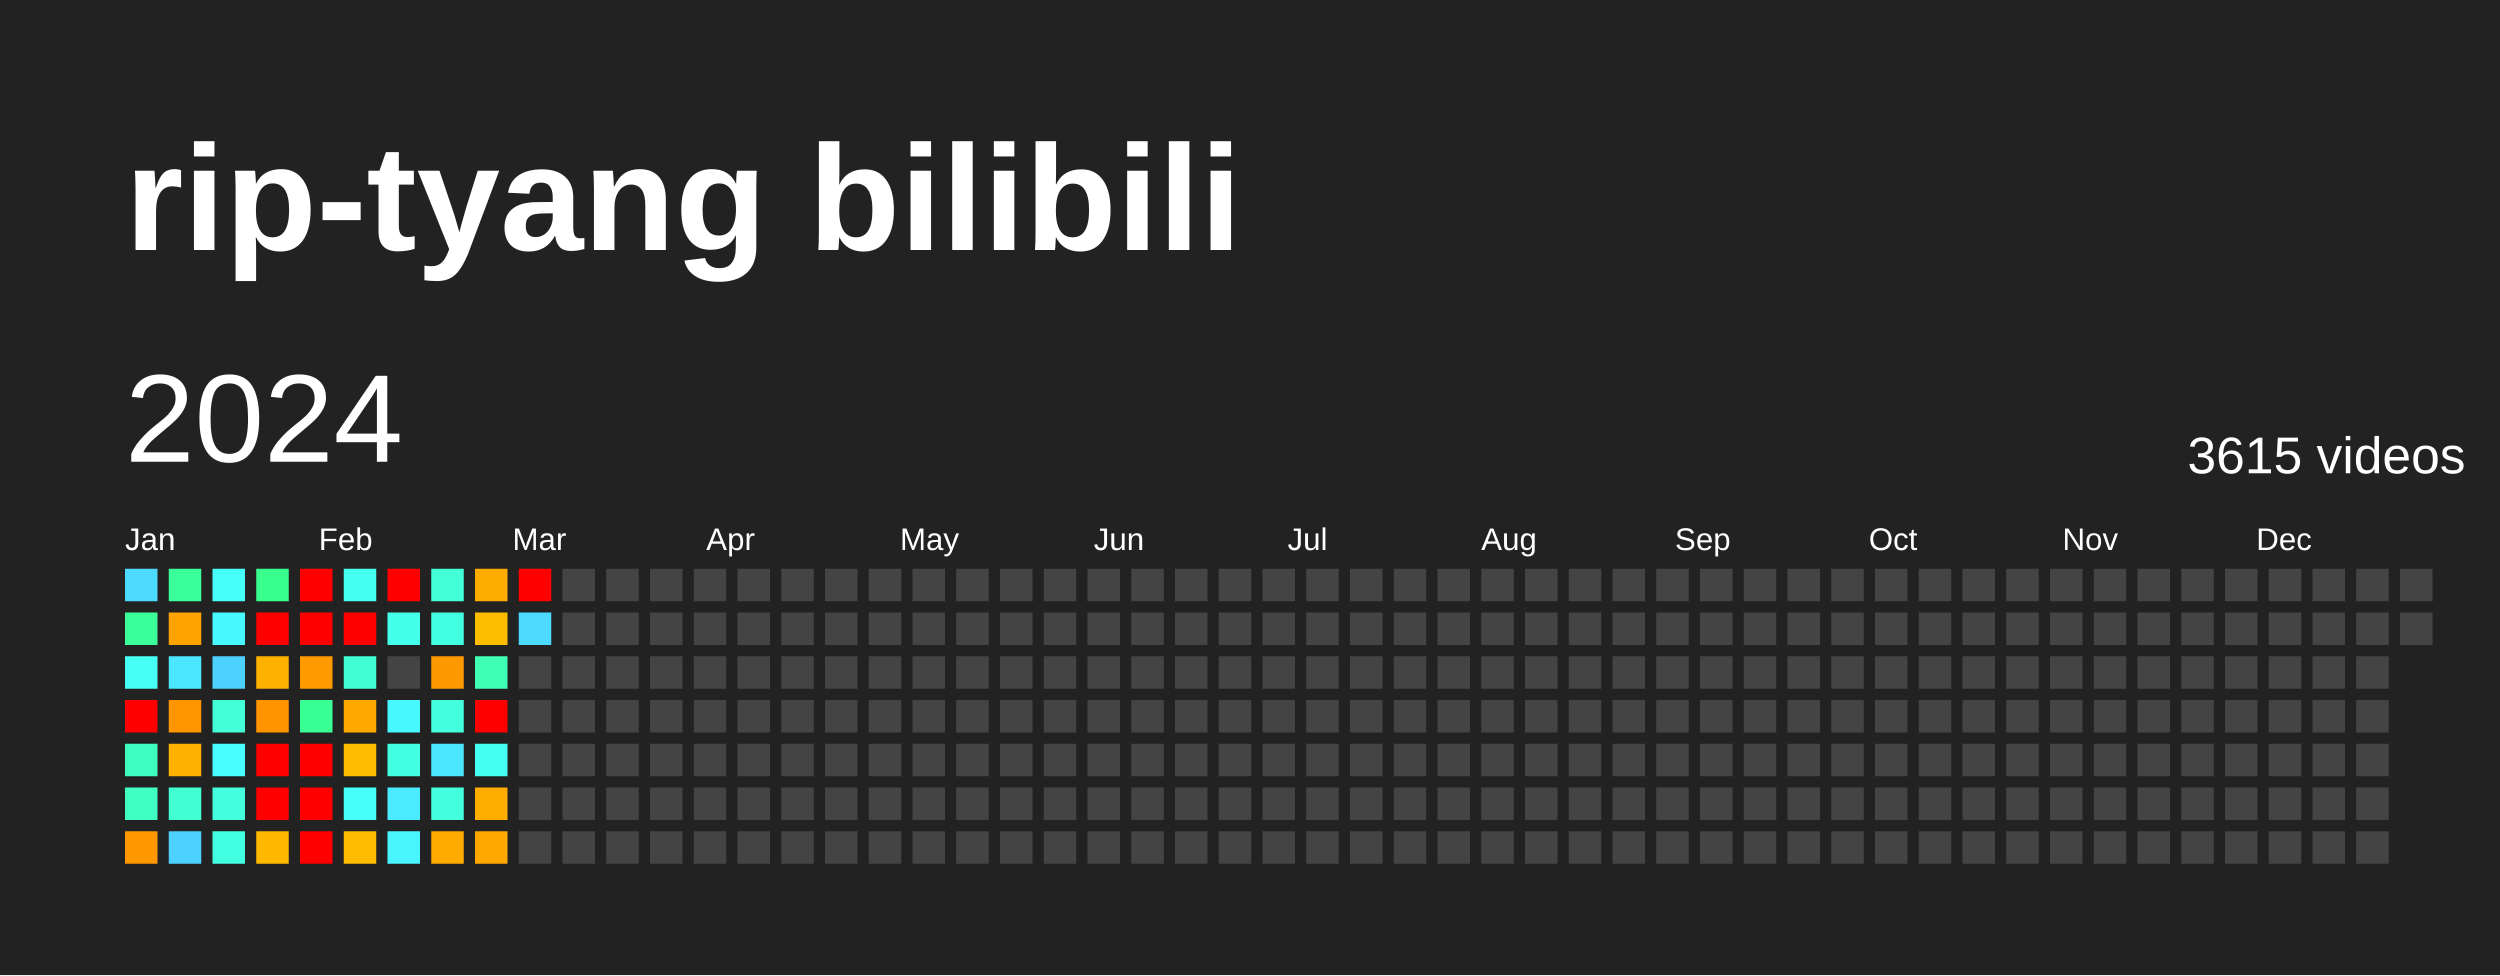
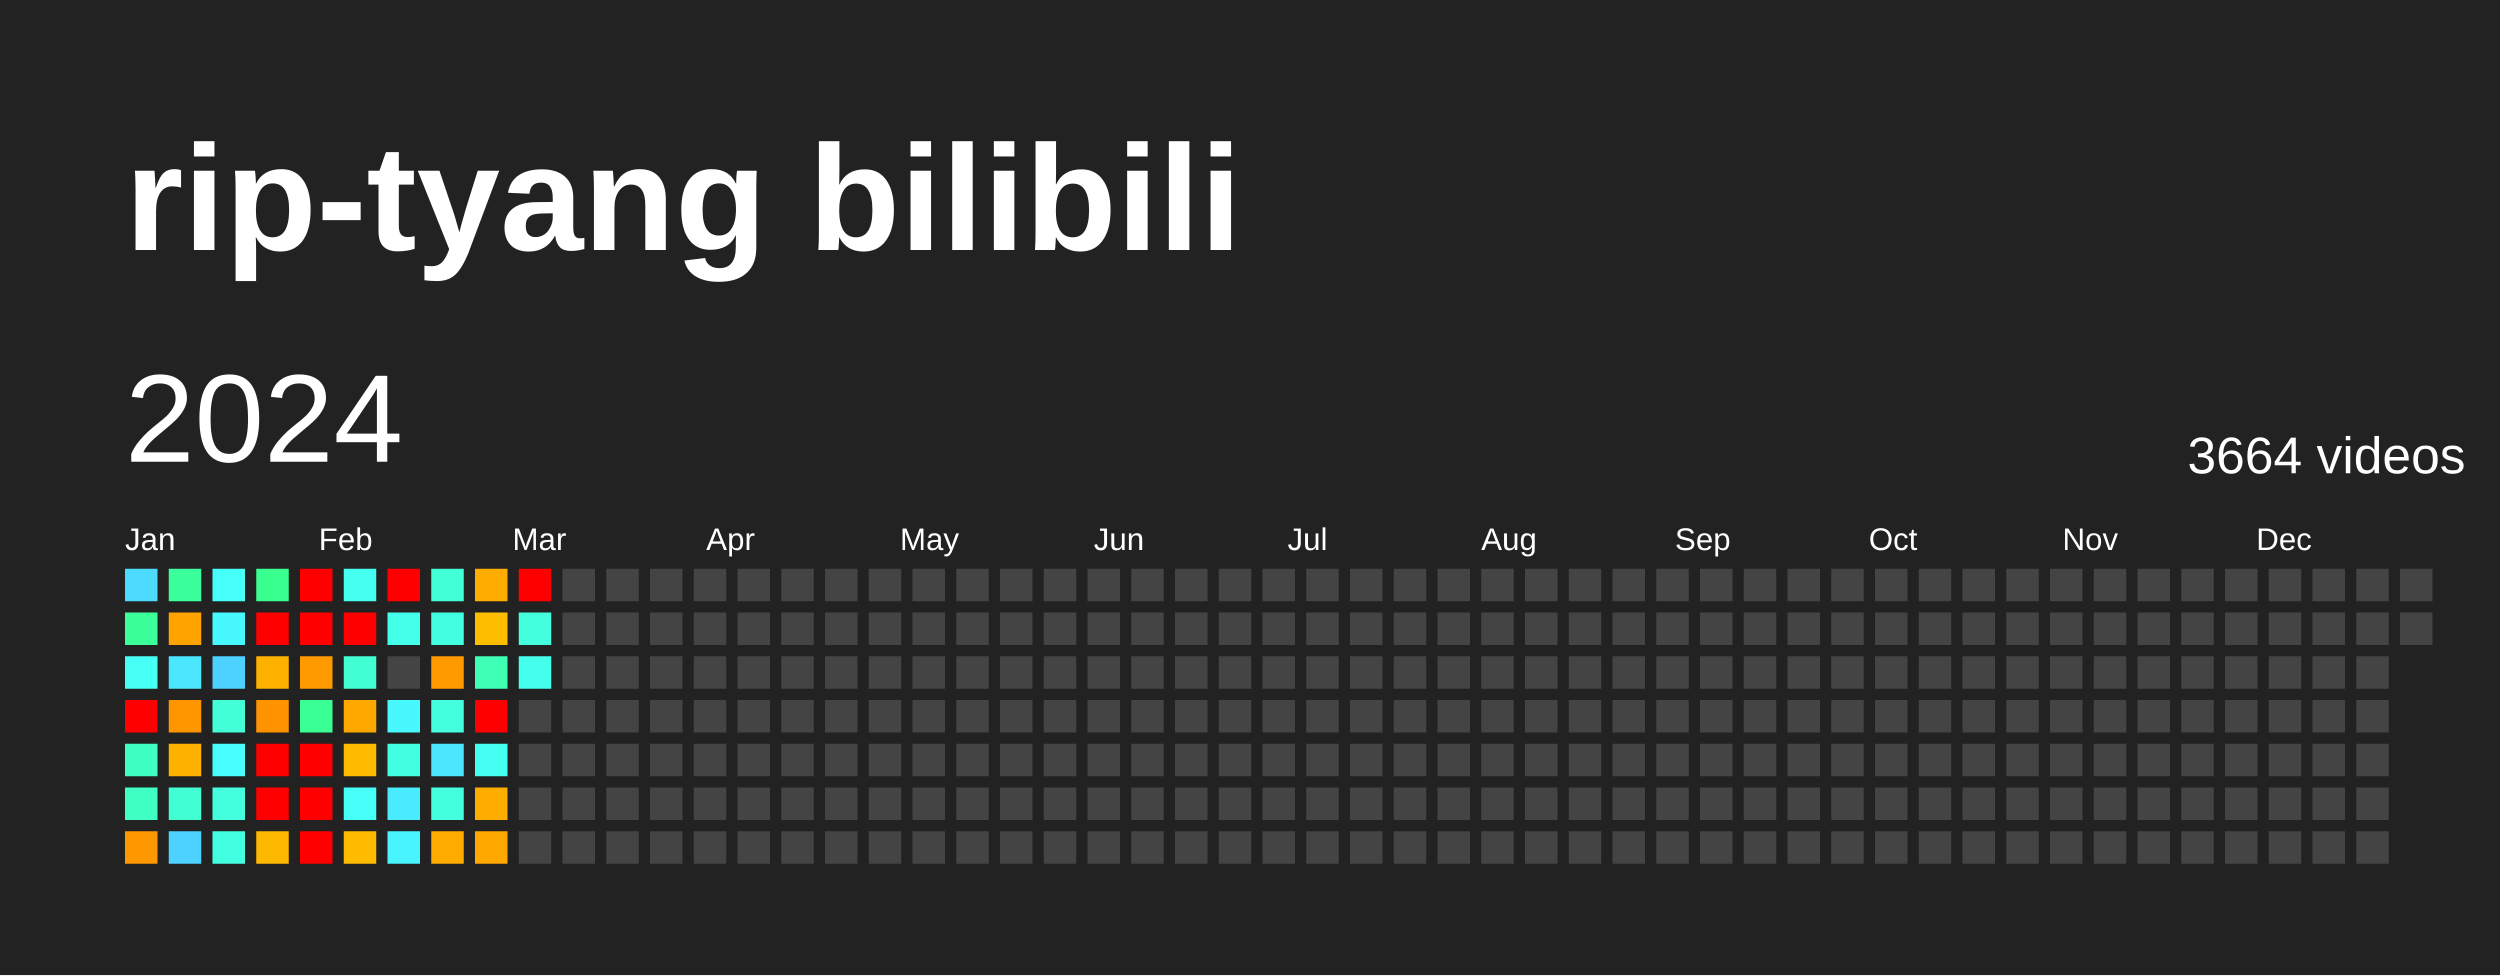
<svg xmlns="http://www.w3.org/2000/svg" baseProfile="full" height="78mm" version="1.1" viewBox="0,0,200,78" width="200mm">
  <defs />
  <rect fill="#222222" height="78" width="200" x="0" y="0" />
  <text fill="#FFFFFF" style="font-size:12px; font-family:Arial; font-weight:bold;" x="10" y="20">rip-tyang bilibili</text>
  <text dominant-baseline="hanging" fill="#FFFFFF" style="font-size:10.0px; font-family:Arial;" x="10" y="30">2024</text>
-   <text dominant-baseline="hanging" fill="#FFFFFF" style="font-size:4.125px; font-family:Arial;" x="175" y="35">3615 videos</text>
+   <text dominant-baseline="hanging" fill="#FFFFFF" style="font-size:4.125px; font-family:Arial;" x="175" y="35">3664 videos</text>
  <text fill="#FFFFFF" style="font-size:2.5px; font-family:Arial" x="10.0" y="44">Jan</text>
  <text fill="#FFFFFF" style="font-size:2.5px; font-family:Arial" x="25.5" y="44">Feb</text>
  <text fill="#FFFFFF" style="font-size:2.5px; font-family:Arial" x="41.0" y="44">Mar</text>
  <text fill="#FFFFFF" style="font-size:2.5px; font-family:Arial" x="56.5" y="44">Apr</text>
  <text fill="#FFFFFF" style="font-size:2.5px; font-family:Arial" x="72.0" y="44">May</text>
  <text fill="#FFFFFF" style="font-size:2.5px; font-family:Arial" x="87.5" y="44">Jun</text>
  <text fill="#FFFFFF" style="font-size:2.5px; font-family:Arial" x="103.0" y="44">Jul</text>
  <text fill="#FFFFFF" style="font-size:2.5px; font-family:Arial" x="118.5" y="44">Aug</text>
  <text fill="#FFFFFF" style="font-size:2.5px; font-family:Arial" x="134.0" y="44">Sep</text>
  <text fill="#FFFFFF" style="font-size:2.5px; font-family:Arial" x="149.5" y="44">Oct</text>
  <text fill="#FFFFFF" style="font-size:2.5px; font-family:Arial" x="165.0" y="44">Nov</text>
  <text fill="#FFFFFF" style="font-size:2.5px; font-family:Arial" x="180.5" y="44">Dec</text>
  <rect fill="#4cdaff" height="2.6" width="2.6" x="10.0" y="45.5" />
  <rect fill="#3bff98" height="2.6" width="2.6" x="10.0" y="49.0" />
  <rect fill="#46fff5" height="2.6" width="2.6" x="10.0" y="52.5" />
  <rect fill="red" height="2.6" width="2.6" x="10.0" y="56.0" />
  <rect fill="#3fffc0" height="2.6" width="2.6" x="10.0" y="59.5" />
  <rect fill="#40ffc3" height="2.6" width="2.6" x="10.0" y="63.0" />
  <rect fill="#ff9800" height="2.6" width="2.6" x="10.0" y="66.5" />
  <rect fill="#3bff9b" height="2.6" width="2.6" x="13.5" y="45.5" />
  <rect fill="#ffa300" height="2.6" width="2.6" x="13.5" y="49.0" />
  <rect fill="#4ae7ff" height="2.6" width="2.6" x="13.5" y="52.5" />
  <rect fill="#ff9600" height="2.6" width="2.6" x="13.5" y="56.0" />
  <rect fill="#ffb100" height="2.6" width="2.6" x="13.5" y="59.5" />
  <rect fill="#41ffd2" height="2.6" width="2.6" x="13.5" y="63.0" />
  <rect fill="#4dd2ff" height="2.6" width="2.6" x="13.5" y="66.5" />
  <rect fill="#46fff8" height="2.6" width="2.6" x="17.0" y="45.5" />
  <rect fill="#48f8ff" height="2.6" width="2.6" x="17.0" y="49.0" />
  <rect fill="#4dd2ff" height="2.6" width="2.6" x="17.0" y="52.5" />
  <rect fill="#42ffd8" height="2.6" width="2.6" x="17.0" y="56.0" />
  <rect fill="#47fdff" height="2.6" width="2.6" x="17.0" y="59.5" />
  <rect fill="#43ffde" height="2.6" width="2.6" x="17.0" y="63.0" />
  <rect fill="#43ffe1" height="2.6" width="2.6" x="17.0" y="66.5" />
  <rect fill="#39ff8e" height="2.6" width="2.6" x="20.5" y="45.5" />
  <rect fill="red" height="2.6" width="2.6" x="20.5" y="49.0" />
  <rect fill="#ffb100" height="2.6" width="2.6" x="20.5" y="52.5" />
  <rect fill="#ff9300" height="2.6" width="2.6" x="20.5" y="56.0" />
  <rect fill="red" height="2.6" width="2.6" x="20.5" y="59.5" />
  <rect fill="red" height="2.6" width="2.6" x="20.5" y="63.0" />
  <rect fill="#ffb800" height="2.6" width="2.6" x="20.5" y="66.5" />
  <rect fill="red" height="2.6" width="2.6" x="24.0" y="45.5" />
  <rect fill="red" height="2.6" width="2.6" x="24.0" y="49.0" />
  <rect fill="#ff9a00" height="2.6" width="2.6" x="24.0" y="52.5" />
  <rect fill="#3aff94" height="2.6" width="2.6" x="24.0" y="56.0" />
  <rect fill="red" height="2.6" width="2.6" x="24.0" y="59.5" />
  <rect fill="red" height="2.6" width="2.6" x="24.0" y="63.0" />
  <rect fill="red" height="2.6" width="2.6" x="24.0" y="66.5" />
  <rect fill="#45fff0" height="2.6" width="2.6" x="27.5" y="45.5" />
  <rect fill="red" height="2.6" width="2.6" x="27.5" y="49.0" />
  <rect fill="#41ffd2" height="2.6" width="2.6" x="27.5" y="52.5" />
  <rect fill="#ffa900" height="2.6" width="2.6" x="27.5" y="56.0" />
  <rect fill="#ffbb00" height="2.6" width="2.6" x="27.5" y="59.5" />
  <rect fill="#46fff8" height="2.6" width="2.6" x="27.5" y="63.0" />
  <rect fill="#ffbb00" height="2.6" width="2.6" x="27.5" y="66.5" />
  <rect fill="red" height="2.6" width="2.6" x="31.0" y="45.5" />
  <rect fill="#44ffea" height="2.6" width="2.6" x="31.0" y="49.0" />
  <rect fill="#444444" height="2.6" width="2.6" x="31.0" y="52.5" />
  <rect fill="#48f8ff" height="2.6" width="2.6" x="31.0" y="56.0" />
  <rect fill="#43ffe1" height="2.6" width="2.6" x="31.0" y="59.5" />
  <rect fill="#4aeaff" height="2.6" width="2.6" x="31.0" y="63.0" />
  <rect fill="#48f5ff" height="2.6" width="2.6" x="31.0" y="66.5" />
  <rect fill="#42ffd8" height="2.6" width="2.6" x="34.5" y="45.5" />
  <rect fill="#43ffe1" height="2.6" width="2.6" x="34.5" y="49.0" />
  <rect fill="#ff9900" height="2.6" width="2.6" x="34.5" y="52.5" />
  <rect fill="#43ffde" height="2.6" width="2.6" x="34.5" y="56.0" />
  <rect fill="#4ae7ff" height="2.6" width="2.6" x="34.5" y="59.5" />
  <rect fill="#43ffde" height="2.6" width="2.6" x="34.5" y="63.0" />
  <rect fill="#ffab00" height="2.6" width="2.6" x="34.5" y="66.5" />
  <rect fill="#ffac00" height="2.6" width="2.6" x="38.0" y="45.5" />
  <rect fill="#ffbd00" height="2.6" width="2.6" x="38.0" y="49.0" />
  <rect fill="#3effb4" height="2.6" width="2.6" x="38.0" y="52.5" />
  <rect fill="red" height="2.6" width="2.6" x="38.0" y="56.0" />
  <rect fill="#45fff2" height="2.6" width="2.6" x="38.0" y="59.5" />
  <rect fill="#ffae00" height="2.6" width="2.6" x="38.0" y="63.0" />
  <rect fill="#ffa900" height="2.6" width="2.6" x="38.0" y="66.5" />
  <rect fill="red" height="2.6" width="2.6" x="41.5" y="45.5" />
-   <rect fill="#4cdaff" height="2.6" width="2.6" x="41.5" y="49.0" />
-   <rect fill="#444444" height="2.6" width="2.6" x="41.5" y="52.5" />
+   <rect fill="#43ffde" height="2.6" width="2.6" x="41.5" y="49.0" />
+   <rect fill="#45ffed" height="2.6" width="2.6" x="41.5" y="52.5" />
  <rect fill="#444444" height="2.6" width="2.6" x="41.5" y="56.0" />
  <rect fill="#444444" height="2.6" width="2.6" x="41.5" y="59.5" />
  <rect fill="#444444" height="2.6" width="2.6" x="41.5" y="63.0" />
  <rect fill="#444444" height="2.6" width="2.6" x="41.5" y="66.5" />
  <rect fill="#444444" height="2.6" width="2.6" x="45.0" y="45.5" />
  <rect fill="#444444" height="2.6" width="2.6" x="45.0" y="49.0" />
  <rect fill="#444444" height="2.6" width="2.6" x="45.0" y="52.5" />
  <rect fill="#444444" height="2.6" width="2.6" x="45.0" y="56.0" />
  <rect fill="#444444" height="2.6" width="2.6" x="45.0" y="59.5" />
  <rect fill="#444444" height="2.6" width="2.6" x="45.0" y="63.0" />
  <rect fill="#444444" height="2.6" width="2.6" x="45.0" y="66.5" />
  <rect fill="#444444" height="2.6" width="2.6" x="48.5" y="45.5" />
  <rect fill="#444444" height="2.6" width="2.6" x="48.5" y="49.0" />
  <rect fill="#444444" height="2.6" width="2.6" x="48.5" y="52.5" />
  <rect fill="#444444" height="2.6" width="2.6" x="48.5" y="56.0" />
  <rect fill="#444444" height="2.6" width="2.6" x="48.5" y="59.5" />
  <rect fill="#444444" height="2.6" width="2.6" x="48.5" y="63.0" />
  <rect fill="#444444" height="2.6" width="2.6" x="48.5" y="66.5" />
  <rect fill="#444444" height="2.6" width="2.6" x="52.0" y="45.5" />
  <rect fill="#444444" height="2.6" width="2.6" x="52.0" y="49.0" />
  <rect fill="#444444" height="2.6" width="2.6" x="52.0" y="52.5" />
  <rect fill="#444444" height="2.6" width="2.6" x="52.0" y="56.0" />
  <rect fill="#444444" height="2.6" width="2.6" x="52.0" y="59.5" />
  <rect fill="#444444" height="2.6" width="2.6" x="52.0" y="63.0" />
  <rect fill="#444444" height="2.6" width="2.6" x="52.0" y="66.5" />
  <rect fill="#444444" height="2.6" width="2.6" x="55.5" y="45.5" />
  <rect fill="#444444" height="2.6" width="2.6" x="55.5" y="49.0" />
  <rect fill="#444444" height="2.6" width="2.6" x="55.5" y="52.5" />
  <rect fill="#444444" height="2.6" width="2.6" x="55.5" y="56.0" />
  <rect fill="#444444" height="2.6" width="2.6" x="55.5" y="59.5" />
  <rect fill="#444444" height="2.6" width="2.6" x="55.5" y="63.0" />
  <rect fill="#444444" height="2.6" width="2.6" x="55.5" y="66.5" />
  <rect fill="#444444" height="2.6" width="2.6" x="59.0" y="45.5" />
  <rect fill="#444444" height="2.6" width="2.6" x="59.0" y="49.0" />
  <rect fill="#444444" height="2.6" width="2.6" x="59.0" y="52.5" />
  <rect fill="#444444" height="2.6" width="2.6" x="59.0" y="56.0" />
  <rect fill="#444444" height="2.6" width="2.6" x="59.0" y="59.5" />
  <rect fill="#444444" height="2.6" width="2.6" x="59.0" y="63.0" />
  <rect fill="#444444" height="2.6" width="2.6" x="59.0" y="66.5" />
  <rect fill="#444444" height="2.6" width="2.6" x="62.5" y="45.5" />
  <rect fill="#444444" height="2.6" width="2.6" x="62.5" y="49.0" />
  <rect fill="#444444" height="2.6" width="2.6" x="62.5" y="52.5" />
  <rect fill="#444444" height="2.6" width="2.6" x="62.5" y="56.0" />
  <rect fill="#444444" height="2.6" width="2.6" x="62.5" y="59.5" />
  <rect fill="#444444" height="2.6" width="2.6" x="62.5" y="63.0" />
  <rect fill="#444444" height="2.6" width="2.6" x="62.5" y="66.5" />
  <rect fill="#444444" height="2.6" width="2.6" x="66.0" y="45.5" />
  <rect fill="#444444" height="2.6" width="2.6" x="66.0" y="49.0" />
  <rect fill="#444444" height="2.6" width="2.6" x="66.0" y="52.5" />
  <rect fill="#444444" height="2.6" width="2.6" x="66.0" y="56.0" />
  <rect fill="#444444" height="2.6" width="2.6" x="66.0" y="59.5" />
  <rect fill="#444444" height="2.6" width="2.6" x="66.0" y="63.0" />
  <rect fill="#444444" height="2.6" width="2.6" x="66.0" y="66.5" />
  <rect fill="#444444" height="2.6" width="2.6" x="69.5" y="45.5" />
  <rect fill="#444444" height="2.6" width="2.6" x="69.5" y="49.0" />
  <rect fill="#444444" height="2.6" width="2.6" x="69.5" y="52.5" />
  <rect fill="#444444" height="2.6" width="2.6" x="69.5" y="56.0" />
  <rect fill="#444444" height="2.6" width="2.6" x="69.5" y="59.5" />
  <rect fill="#444444" height="2.6" width="2.6" x="69.5" y="63.0" />
  <rect fill="#444444" height="2.6" width="2.6" x="69.5" y="66.5" />
  <rect fill="#444444" height="2.6" width="2.6" x="73.0" y="45.5" />
  <rect fill="#444444" height="2.6" width="2.6" x="73.0" y="49.0" />
  <rect fill="#444444" height="2.6" width="2.6" x="73.0" y="52.5" />
  <rect fill="#444444" height="2.6" width="2.6" x="73.0" y="56.0" />
  <rect fill="#444444" height="2.6" width="2.6" x="73.0" y="59.5" />
  <rect fill="#444444" height="2.6" width="2.6" x="73.0" y="63.0" />
  <rect fill="#444444" height="2.6" width="2.6" x="73.0" y="66.5" />
  <rect fill="#444444" height="2.6" width="2.6" x="76.5" y="45.5" />
  <rect fill="#444444" height="2.6" width="2.6" x="76.5" y="49.0" />
  <rect fill="#444444" height="2.6" width="2.6" x="76.5" y="52.5" />
  <rect fill="#444444" height="2.6" width="2.6" x="76.5" y="56.0" />
  <rect fill="#444444" height="2.6" width="2.6" x="76.5" y="59.5" />
  <rect fill="#444444" height="2.6" width="2.6" x="76.5" y="63.0" />
  <rect fill="#444444" height="2.6" width="2.6" x="76.5" y="66.5" />
  <rect fill="#444444" height="2.6" width="2.6" x="80.0" y="45.5" />
  <rect fill="#444444" height="2.6" width="2.6" x="80.0" y="49.0" />
  <rect fill="#444444" height="2.6" width="2.6" x="80.0" y="52.5" />
  <rect fill="#444444" height="2.6" width="2.6" x="80.0" y="56.0" />
  <rect fill="#444444" height="2.6" width="2.6" x="80.0" y="59.5" />
  <rect fill="#444444" height="2.6" width="2.6" x="80.0" y="63.0" />
  <rect fill="#444444" height="2.6" width="2.6" x="80.0" y="66.5" />
  <rect fill="#444444" height="2.6" width="2.6" x="83.5" y="45.5" />
  <rect fill="#444444" height="2.6" width="2.6" x="83.5" y="49.0" />
  <rect fill="#444444" height="2.6" width="2.6" x="83.5" y="52.5" />
  <rect fill="#444444" height="2.6" width="2.6" x="83.5" y="56.0" />
  <rect fill="#444444" height="2.6" width="2.6" x="83.5" y="59.5" />
  <rect fill="#444444" height="2.6" width="2.6" x="83.5" y="63.0" />
  <rect fill="#444444" height="2.6" width="2.6" x="83.5" y="66.5" />
  <rect fill="#444444" height="2.6" width="2.6" x="87.0" y="45.5" />
  <rect fill="#444444" height="2.6" width="2.6" x="87.0" y="49.0" />
  <rect fill="#444444" height="2.6" width="2.6" x="87.0" y="52.5" />
  <rect fill="#444444" height="2.6" width="2.6" x="87.0" y="56.0" />
  <rect fill="#444444" height="2.6" width="2.6" x="87.0" y="59.5" />
  <rect fill="#444444" height="2.6" width="2.6" x="87.0" y="63.0" />
  <rect fill="#444444" height="2.6" width="2.6" x="87.0" y="66.5" />
  <rect fill="#444444" height="2.6" width="2.6" x="90.5" y="45.5" />
  <rect fill="#444444" height="2.6" width="2.6" x="90.5" y="49.0" />
  <rect fill="#444444" height="2.6" width="2.6" x="90.5" y="52.5" />
  <rect fill="#444444" height="2.6" width="2.6" x="90.5" y="56.0" />
  <rect fill="#444444" height="2.6" width="2.6" x="90.5" y="59.5" />
  <rect fill="#444444" height="2.6" width="2.6" x="90.5" y="63.0" />
  <rect fill="#444444" height="2.6" width="2.6" x="90.5" y="66.5" />
  <rect fill="#444444" height="2.6" width="2.6" x="94.0" y="45.5" />
  <rect fill="#444444" height="2.6" width="2.6" x="94.0" y="49.0" />
  <rect fill="#444444" height="2.6" width="2.6" x="94.0" y="52.5" />
  <rect fill="#444444" height="2.6" width="2.6" x="94.0" y="56.0" />
  <rect fill="#444444" height="2.6" width="2.6" x="94.0" y="59.5" />
  <rect fill="#444444" height="2.6" width="2.6" x="94.0" y="63.0" />
  <rect fill="#444444" height="2.6" width="2.6" x="94.0" y="66.5" />
  <rect fill="#444444" height="2.6" width="2.6" x="97.5" y="45.5" />
  <rect fill="#444444" height="2.6" width="2.6" x="97.5" y="49.0" />
  <rect fill="#444444" height="2.6" width="2.6" x="97.5" y="52.5" />
  <rect fill="#444444" height="2.6" width="2.6" x="97.5" y="56.0" />
  <rect fill="#444444" height="2.6" width="2.6" x="97.5" y="59.5" />
  <rect fill="#444444" height="2.6" width="2.6" x="97.5" y="63.0" />
  <rect fill="#444444" height="2.6" width="2.6" x="97.5" y="66.5" />
  <rect fill="#444444" height="2.6" width="2.6" x="101.0" y="45.5" />
  <rect fill="#444444" height="2.6" width="2.6" x="101.0" y="49.0" />
  <rect fill="#444444" height="2.6" width="2.6" x="101.0" y="52.5" />
  <rect fill="#444444" height="2.6" width="2.6" x="101.0" y="56.0" />
  <rect fill="#444444" height="2.6" width="2.6" x="101.0" y="59.5" />
  <rect fill="#444444" height="2.6" width="2.6" x="101.0" y="63.0" />
  <rect fill="#444444" height="2.6" width="2.6" x="101.0" y="66.5" />
  <rect fill="#444444" height="2.6" width="2.6" x="104.5" y="45.5" />
  <rect fill="#444444" height="2.6" width="2.6" x="104.5" y="49.0" />
  <rect fill="#444444" height="2.6" width="2.6" x="104.5" y="52.5" />
  <rect fill="#444444" height="2.6" width="2.6" x="104.5" y="56.0" />
  <rect fill="#444444" height="2.6" width="2.6" x="104.5" y="59.5" />
  <rect fill="#444444" height="2.6" width="2.6" x="104.5" y="63.0" />
  <rect fill="#444444" height="2.6" width="2.6" x="104.5" y="66.5" />
  <rect fill="#444444" height="2.6" width="2.6" x="108.0" y="45.5" />
  <rect fill="#444444" height="2.6" width="2.6" x="108.0" y="49.0" />
  <rect fill="#444444" height="2.6" width="2.6" x="108.0" y="52.5" />
  <rect fill="#444444" height="2.6" width="2.6" x="108.0" y="56.0" />
  <rect fill="#444444" height="2.6" width="2.6" x="108.0" y="59.5" />
  <rect fill="#444444" height="2.6" width="2.6" x="108.0" y="63.0" />
  <rect fill="#444444" height="2.6" width="2.6" x="108.0" y="66.5" />
  <rect fill="#444444" height="2.6" width="2.6" x="111.5" y="45.5" />
  <rect fill="#444444" height="2.6" width="2.6" x="111.5" y="49.0" />
  <rect fill="#444444" height="2.6" width="2.6" x="111.5" y="52.5" />
  <rect fill="#444444" height="2.6" width="2.6" x="111.5" y="56.0" />
  <rect fill="#444444" height="2.6" width="2.6" x="111.5" y="59.5" />
  <rect fill="#444444" height="2.6" width="2.6" x="111.5" y="63.0" />
  <rect fill="#444444" height="2.6" width="2.6" x="111.5" y="66.5" />
  <rect fill="#444444" height="2.6" width="2.6" x="115.0" y="45.5" />
  <rect fill="#444444" height="2.6" width="2.6" x="115.0" y="49.0" />
  <rect fill="#444444" height="2.6" width="2.6" x="115.0" y="52.5" />
  <rect fill="#444444" height="2.6" width="2.6" x="115.0" y="56.0" />
  <rect fill="#444444" height="2.6" width="2.6" x="115.0" y="59.5" />
  <rect fill="#444444" height="2.6" width="2.6" x="115.0" y="63.0" />
  <rect fill="#444444" height="2.6" width="2.6" x="115.0" y="66.5" />
  <rect fill="#444444" height="2.6" width="2.6" x="118.5" y="45.5" />
  <rect fill="#444444" height="2.6" width="2.6" x="118.5" y="49.0" />
  <rect fill="#444444" height="2.6" width="2.6" x="118.5" y="52.5" />
  <rect fill="#444444" height="2.6" width="2.6" x="118.5" y="56.0" />
  <rect fill="#444444" height="2.6" width="2.6" x="118.5" y="59.5" />
  <rect fill="#444444" height="2.6" width="2.6" x="118.5" y="63.0" />
  <rect fill="#444444" height="2.6" width="2.6" x="118.5" y="66.5" />
  <rect fill="#444444" height="2.6" width="2.6" x="122.0" y="45.5" />
  <rect fill="#444444" height="2.6" width="2.6" x="122.0" y="49.0" />
  <rect fill="#444444" height="2.6" width="2.6" x="122.0" y="52.5" />
  <rect fill="#444444" height="2.6" width="2.6" x="122.0" y="56.0" />
  <rect fill="#444444" height="2.6" width="2.6" x="122.0" y="59.5" />
  <rect fill="#444444" height="2.6" width="2.6" x="122.0" y="63.0" />
  <rect fill="#444444" height="2.6" width="2.6" x="122.0" y="66.5" />
  <rect fill="#444444" height="2.6" width="2.6" x="125.5" y="45.5" />
  <rect fill="#444444" height="2.6" width="2.6" x="125.5" y="49.0" />
  <rect fill="#444444" height="2.6" width="2.6" x="125.5" y="52.5" />
  <rect fill="#444444" height="2.6" width="2.6" x="125.5" y="56.0" />
  <rect fill="#444444" height="2.6" width="2.6" x="125.5" y="59.5" />
  <rect fill="#444444" height="2.6" width="2.6" x="125.5" y="63.0" />
  <rect fill="#444444" height="2.6" width="2.6" x="125.5" y="66.5" />
  <rect fill="#444444" height="2.6" width="2.6" x="129.0" y="45.5" />
  <rect fill="#444444" height="2.6" width="2.6" x="129.0" y="49.0" />
  <rect fill="#444444" height="2.6" width="2.6" x="129.0" y="52.5" />
  <rect fill="#444444" height="2.6" width="2.6" x="129.0" y="56.0" />
  <rect fill="#444444" height="2.6" width="2.6" x="129.0" y="59.5" />
  <rect fill="#444444" height="2.6" width="2.6" x="129.0" y="63.0" />
  <rect fill="#444444" height="2.6" width="2.6" x="129.0" y="66.5" />
  <rect fill="#444444" height="2.6" width="2.6" x="132.5" y="45.5" />
  <rect fill="#444444" height="2.6" width="2.6" x="132.5" y="49.0" />
  <rect fill="#444444" height="2.6" width="2.6" x="132.5" y="52.5" />
  <rect fill="#444444" height="2.6" width="2.6" x="132.5" y="56.0" />
  <rect fill="#444444" height="2.6" width="2.6" x="132.5" y="59.5" />
  <rect fill="#444444" height="2.6" width="2.6" x="132.5" y="63.0" />
  <rect fill="#444444" height="2.6" width="2.6" x="132.5" y="66.5" />
  <rect fill="#444444" height="2.6" width="2.6" x="136.0" y="45.5" />
  <rect fill="#444444" height="2.6" width="2.6" x="136.0" y="49.0" />
  <rect fill="#444444" height="2.6" width="2.6" x="136.0" y="52.5" />
  <rect fill="#444444" height="2.6" width="2.6" x="136.0" y="56.0" />
  <rect fill="#444444" height="2.6" width="2.6" x="136.0" y="59.5" />
  <rect fill="#444444" height="2.6" width="2.6" x="136.0" y="63.0" />
  <rect fill="#444444" height="2.6" width="2.6" x="136.0" y="66.5" />
  <rect fill="#444444" height="2.6" width="2.6" x="139.5" y="45.5" />
  <rect fill="#444444" height="2.6" width="2.6" x="139.5" y="49.0" />
  <rect fill="#444444" height="2.6" width="2.6" x="139.5" y="52.5" />
  <rect fill="#444444" height="2.6" width="2.6" x="139.5" y="56.0" />
  <rect fill="#444444" height="2.6" width="2.6" x="139.5" y="59.5" />
  <rect fill="#444444" height="2.6" width="2.6" x="139.5" y="63.0" />
  <rect fill="#444444" height="2.6" width="2.6" x="139.5" y="66.5" />
  <rect fill="#444444" height="2.6" width="2.6" x="143.0" y="45.5" />
  <rect fill="#444444" height="2.6" width="2.6" x="143.0" y="49.0" />
  <rect fill="#444444" height="2.6" width="2.6" x="143.0" y="52.5" />
  <rect fill="#444444" height="2.6" width="2.6" x="143.0" y="56.0" />
  <rect fill="#444444" height="2.6" width="2.6" x="143.0" y="59.5" />
  <rect fill="#444444" height="2.6" width="2.6" x="143.0" y="63.0" />
  <rect fill="#444444" height="2.6" width="2.6" x="143.0" y="66.5" />
  <rect fill="#444444" height="2.6" width="2.6" x="146.5" y="45.5" />
  <rect fill="#444444" height="2.6" width="2.6" x="146.5" y="49.0" />
  <rect fill="#444444" height="2.6" width="2.6" x="146.5" y="52.5" />
  <rect fill="#444444" height="2.6" width="2.6" x="146.5" y="56.0" />
  <rect fill="#444444" height="2.6" width="2.6" x="146.5" y="59.5" />
  <rect fill="#444444" height="2.6" width="2.6" x="146.5" y="63.0" />
  <rect fill="#444444" height="2.6" width="2.6" x="146.5" y="66.5" />
  <rect fill="#444444" height="2.6" width="2.6" x="150.0" y="45.5" />
  <rect fill="#444444" height="2.6" width="2.6" x="150.0" y="49.0" />
  <rect fill="#444444" height="2.6" width="2.6" x="150.0" y="52.5" />
  <rect fill="#444444" height="2.6" width="2.6" x="150.0" y="56.0" />
  <rect fill="#444444" height="2.6" width="2.6" x="150.0" y="59.5" />
  <rect fill="#444444" height="2.6" width="2.6" x="150.0" y="63.0" />
  <rect fill="#444444" height="2.6" width="2.6" x="150.0" y="66.5" />
  <rect fill="#444444" height="2.6" width="2.6" x="153.5" y="45.5" />
  <rect fill="#444444" height="2.6" width="2.6" x="153.5" y="49.0" />
  <rect fill="#444444" height="2.6" width="2.6" x="153.5" y="52.5" />
  <rect fill="#444444" height="2.6" width="2.6" x="153.5" y="56.0" />
  <rect fill="#444444" height="2.6" width="2.6" x="153.5" y="59.5" />
  <rect fill="#444444" height="2.6" width="2.6" x="153.5" y="63.0" />
  <rect fill="#444444" height="2.6" width="2.6" x="153.5" y="66.5" />
  <rect fill="#444444" height="2.6" width="2.6" x="157.0" y="45.5" />
  <rect fill="#444444" height="2.6" width="2.6" x="157.0" y="49.0" />
  <rect fill="#444444" height="2.6" width="2.6" x="157.0" y="52.5" />
  <rect fill="#444444" height="2.6" width="2.6" x="157.0" y="56.0" />
  <rect fill="#444444" height="2.6" width="2.6" x="157.0" y="59.5" />
  <rect fill="#444444" height="2.6" width="2.6" x="157.0" y="63.0" />
  <rect fill="#444444" height="2.6" width="2.6" x="157.0" y="66.5" />
  <rect fill="#444444" height="2.6" width="2.6" x="160.5" y="45.5" />
  <rect fill="#444444" height="2.6" width="2.6" x="160.5" y="49.0" />
  <rect fill="#444444" height="2.6" width="2.6" x="160.5" y="52.5" />
  <rect fill="#444444" height="2.6" width="2.6" x="160.5" y="56.0" />
  <rect fill="#444444" height="2.6" width="2.6" x="160.5" y="59.5" />
  <rect fill="#444444" height="2.6" width="2.6" x="160.5" y="63.0" />
  <rect fill="#444444" height="2.6" width="2.6" x="160.5" y="66.5" />
  <rect fill="#444444" height="2.6" width="2.6" x="164.0" y="45.5" />
  <rect fill="#444444" height="2.6" width="2.6" x="164.0" y="49.0" />
  <rect fill="#444444" height="2.6" width="2.6" x="164.0" y="52.5" />
  <rect fill="#444444" height="2.6" width="2.6" x="164.0" y="56.0" />
  <rect fill="#444444" height="2.6" width="2.6" x="164.0" y="59.5" />
  <rect fill="#444444" height="2.6" width="2.6" x="164.0" y="63.0" />
  <rect fill="#444444" height="2.6" width="2.6" x="164.0" y="66.5" />
  <rect fill="#444444" height="2.6" width="2.6" x="167.5" y="45.5" />
  <rect fill="#444444" height="2.6" width="2.6" x="167.5" y="49.0" />
  <rect fill="#444444" height="2.6" width="2.6" x="167.5" y="52.5" />
  <rect fill="#444444" height="2.6" width="2.6" x="167.5" y="56.0" />
  <rect fill="#444444" height="2.6" width="2.6" x="167.5" y="59.5" />
  <rect fill="#444444" height="2.6" width="2.6" x="167.5" y="63.0" />
  <rect fill="#444444" height="2.6" width="2.6" x="167.5" y="66.5" />
  <rect fill="#444444" height="2.6" width="2.6" x="171.0" y="45.5" />
  <rect fill="#444444" height="2.6" width="2.6" x="171.0" y="49.0" />
  <rect fill="#444444" height="2.6" width="2.6" x="171.0" y="52.5" />
  <rect fill="#444444" height="2.6" width="2.6" x="171.0" y="56.0" />
  <rect fill="#444444" height="2.6" width="2.6" x="171.0" y="59.5" />
  <rect fill="#444444" height="2.6" width="2.6" x="171.0" y="63.0" />
  <rect fill="#444444" height="2.6" width="2.6" x="171.0" y="66.5" />
  <rect fill="#444444" height="2.6" width="2.6" x="174.5" y="45.5" />
  <rect fill="#444444" height="2.6" width="2.6" x="174.5" y="49.0" />
  <rect fill="#444444" height="2.6" width="2.6" x="174.5" y="52.5" />
  <rect fill="#444444" height="2.6" width="2.6" x="174.5" y="56.0" />
  <rect fill="#444444" height="2.6" width="2.6" x="174.5" y="59.5" />
  <rect fill="#444444" height="2.6" width="2.6" x="174.5" y="63.0" />
  <rect fill="#444444" height="2.6" width="2.6" x="174.5" y="66.5" />
  <rect fill="#444444" height="2.6" width="2.6" x="178.0" y="45.5" />
  <rect fill="#444444" height="2.6" width="2.6" x="178.0" y="49.0" />
  <rect fill="#444444" height="2.6" width="2.6" x="178.0" y="52.5" />
  <rect fill="#444444" height="2.6" width="2.6" x="178.0" y="56.0" />
  <rect fill="#444444" height="2.6" width="2.6" x="178.0" y="59.5" />
  <rect fill="#444444" height="2.6" width="2.6" x="178.0" y="63.0" />
  <rect fill="#444444" height="2.6" width="2.6" x="178.0" y="66.5" />
  <rect fill="#444444" height="2.6" width="2.6" x="181.5" y="45.5" />
  <rect fill="#444444" height="2.6" width="2.6" x="181.5" y="49.0" />
  <rect fill="#444444" height="2.6" width="2.6" x="181.5" y="52.5" />
  <rect fill="#444444" height="2.6" width="2.6" x="181.5" y="56.0" />
  <rect fill="#444444" height="2.6" width="2.6" x="181.5" y="59.5" />
  <rect fill="#444444" height="2.6" width="2.6" x="181.5" y="63.0" />
  <rect fill="#444444" height="2.6" width="2.6" x="181.5" y="66.5" />
  <rect fill="#444444" height="2.6" width="2.6" x="185.0" y="45.5" />
  <rect fill="#444444" height="2.6" width="2.6" x="185.0" y="49.0" />
  <rect fill="#444444" height="2.6" width="2.6" x="185.0" y="52.5" />
  <rect fill="#444444" height="2.6" width="2.6" x="185.0" y="56.0" />
  <rect fill="#444444" height="2.6" width="2.6" x="185.0" y="59.5" />
  <rect fill="#444444" height="2.6" width="2.6" x="185.0" y="63.0" />
  <rect fill="#444444" height="2.6" width="2.6" x="185.0" y="66.5" />
  <rect fill="#444444" height="2.6" width="2.6" x="188.5" y="45.5" />
  <rect fill="#444444" height="2.6" width="2.6" x="188.5" y="49.0" />
  <rect fill="#444444" height="2.6" width="2.6" x="188.5" y="52.5" />
  <rect fill="#444444" height="2.6" width="2.6" x="188.5" y="56.0" />
  <rect fill="#444444" height="2.6" width="2.6" x="188.5" y="59.5" />
  <rect fill="#444444" height="2.6" width="2.6" x="188.5" y="63.0" />
  <rect fill="#444444" height="2.6" width="2.6" x="188.5" y="66.5" />
  <rect fill="#444444" height="2.6" width="2.6" x="192.0" y="45.5" />
  <rect fill="#444444" height="2.6" width="2.6" x="192.0" y="49.0" />
</svg>
